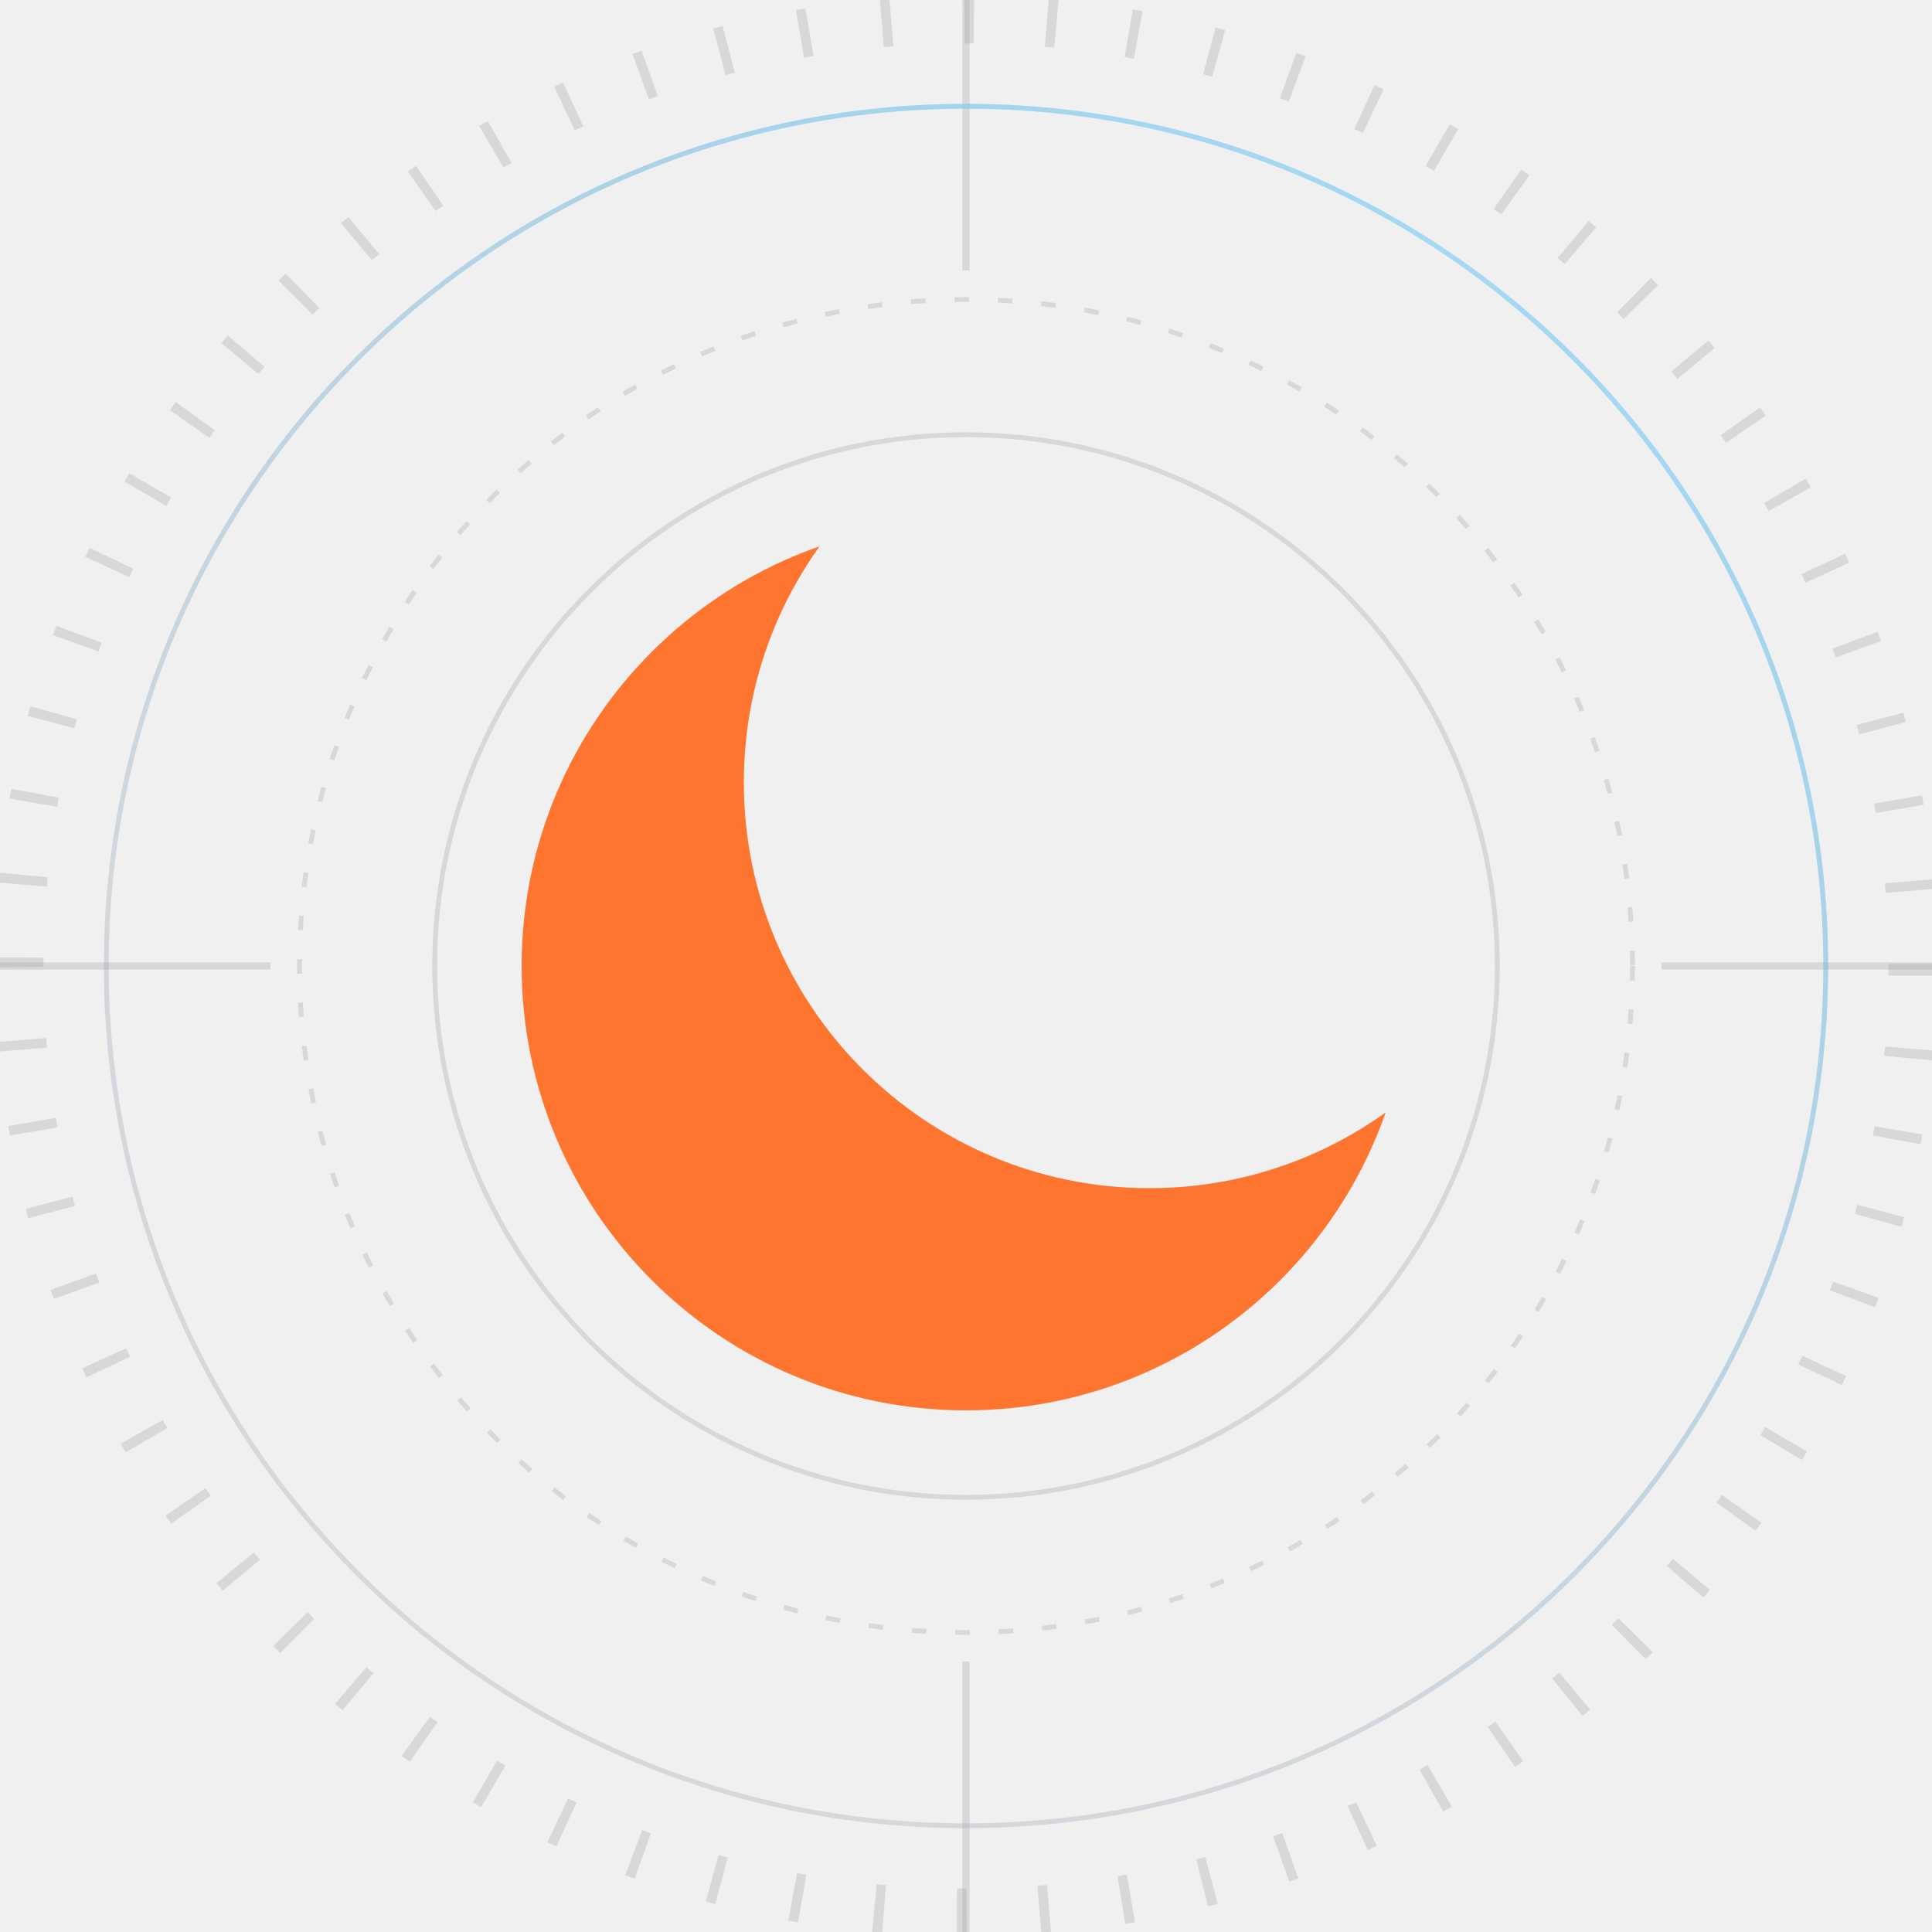
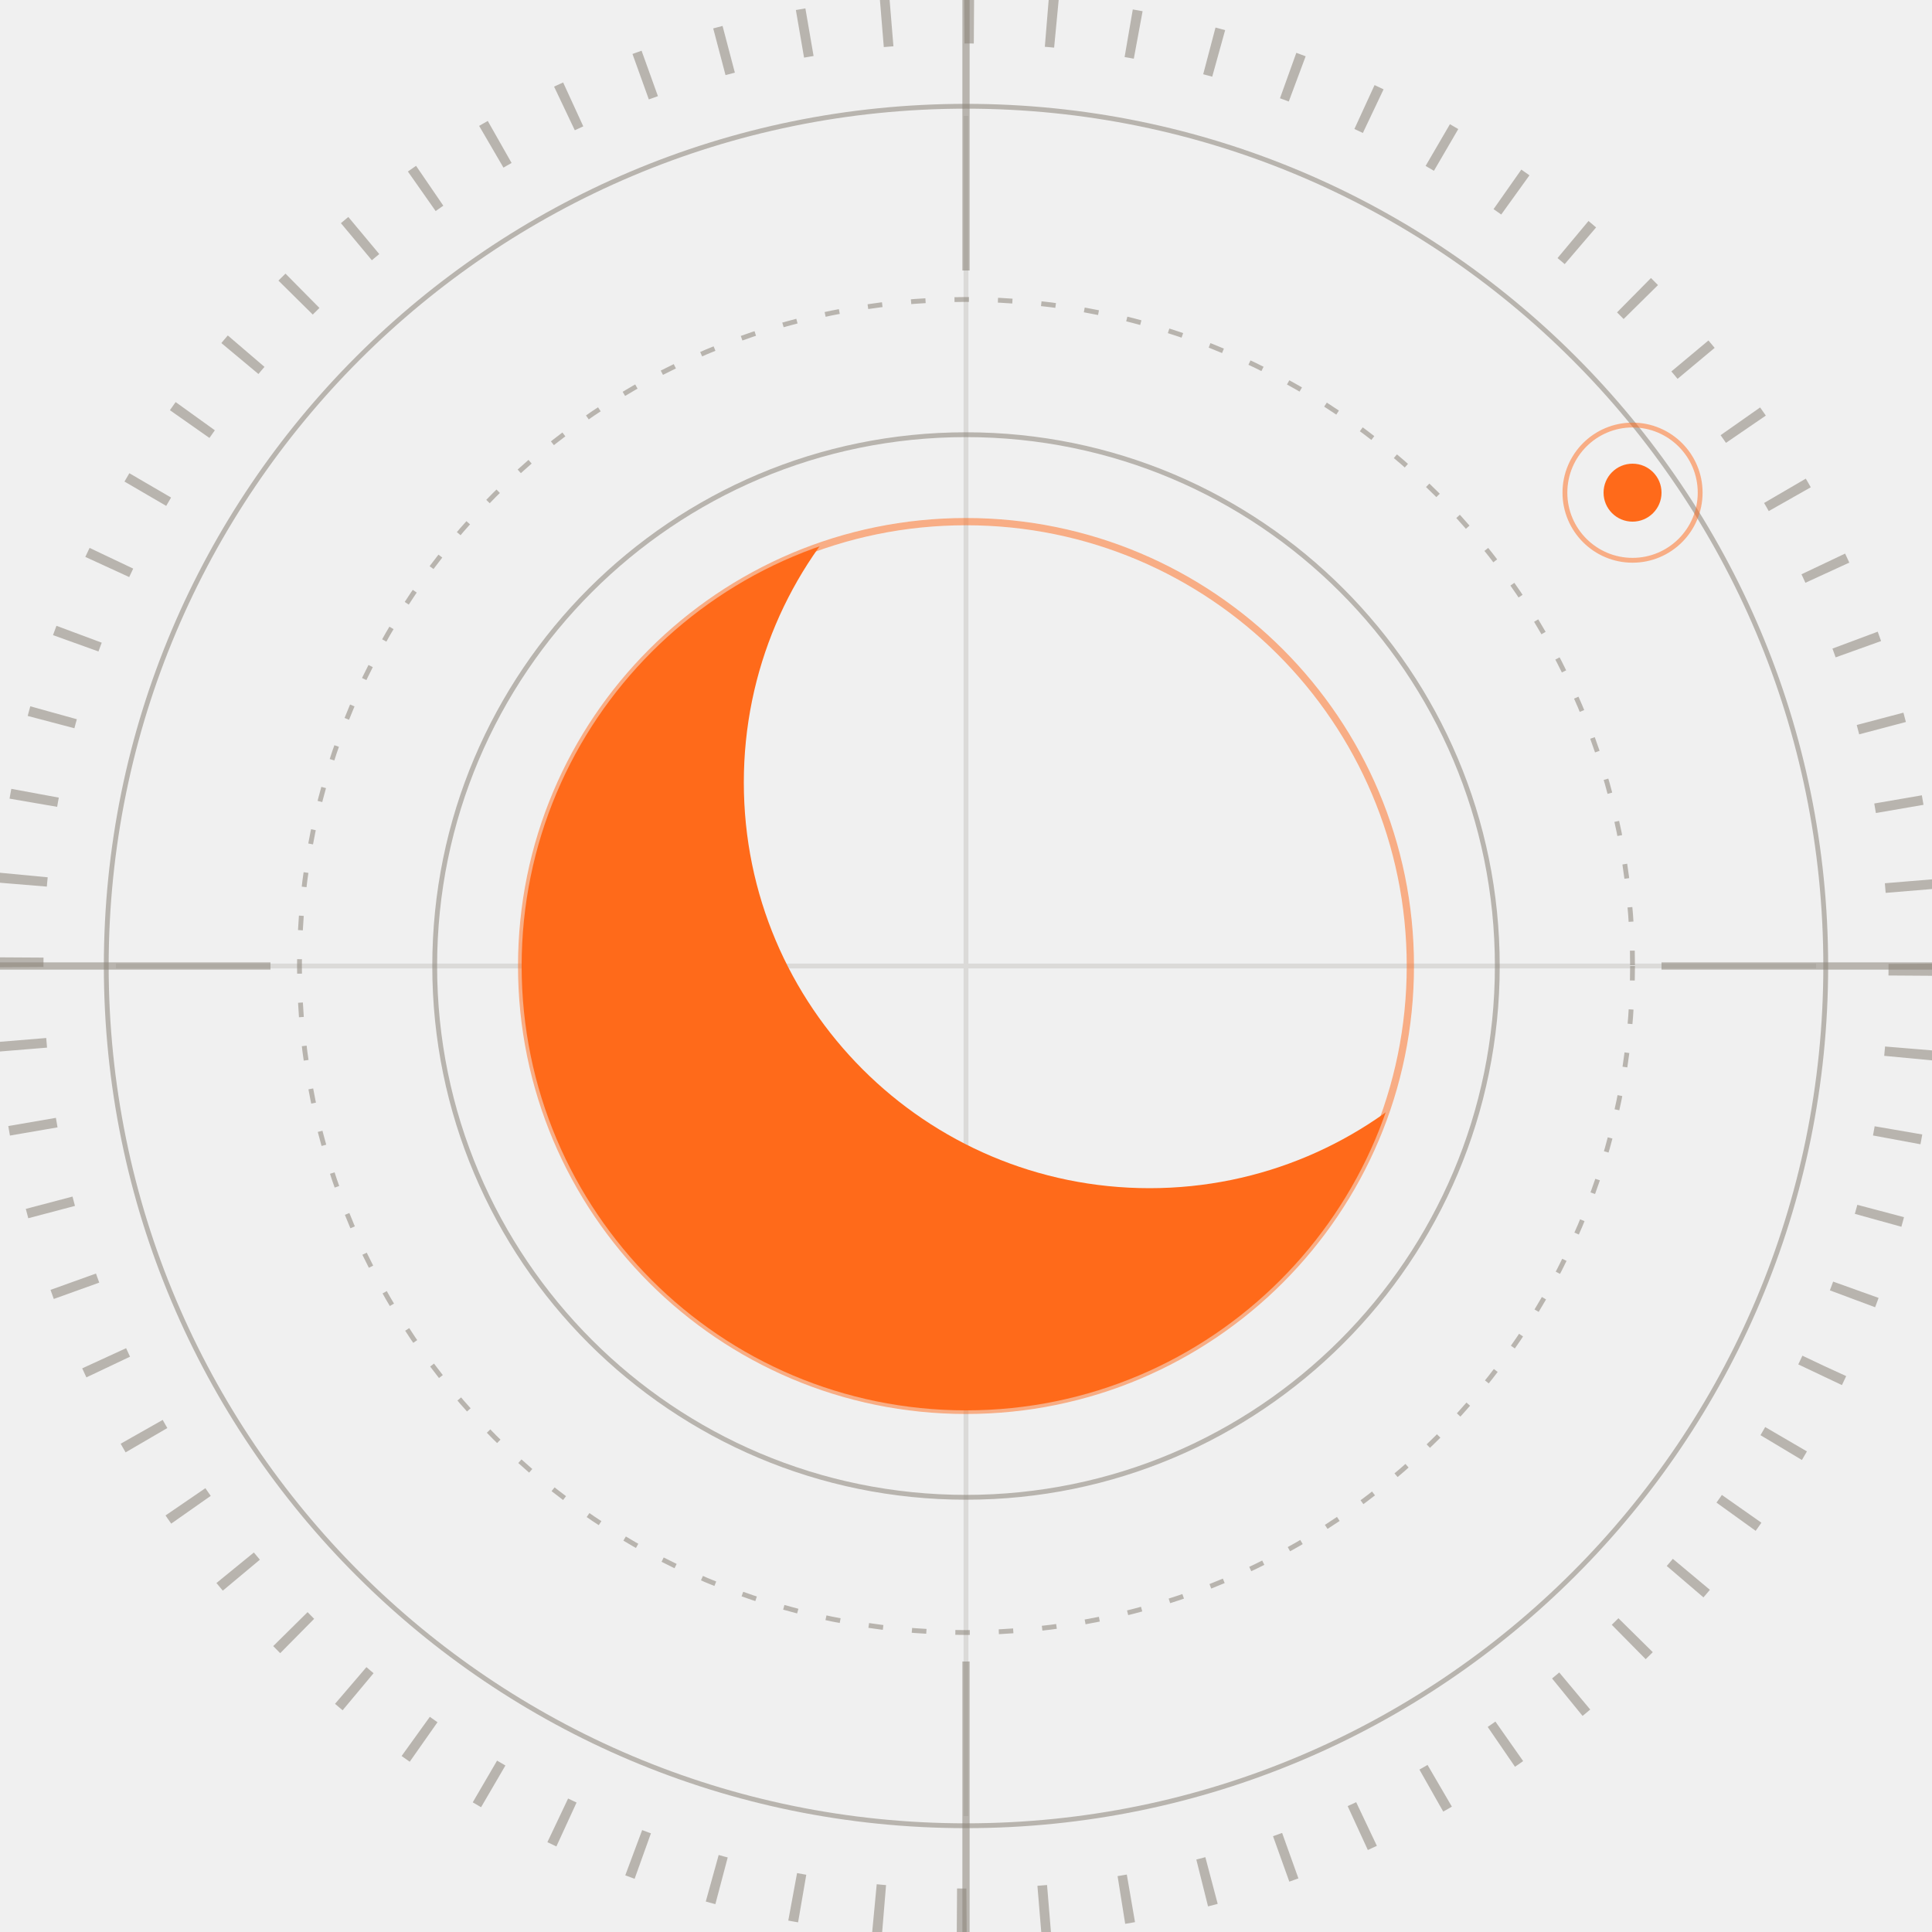
<svg xmlns="http://www.w3.org/2000/svg" viewBox="0 0 400 400" fill="none">
  <defs>
    <mask id="c">
      <rect width="400" height="400" fill="#fff" />
      <circle cx="238" cy="162" r="84" fill="#000" />
    </mask>
-     <linearGradient id="g" x1=".85" y1="0" x2=".15" y2="1">
-       <stop offset="0" stop-color="#9fe0ff" stop-opacity=".8" />
-       <stop offset=".3" stop-color="#5cc8ff" stop-opacity=".35" />
-       <stop offset=".7" stop-color="#5cc8ff" stop-opacity=".04" />
-       <stop offset="1" stop-color="#5cc8ff" stop-opacity="0" />
-     </linearGradient>
  </defs>
-   <g stroke="#9a9aa2" stroke-opacity=".28">
+   <g stroke="#8A8378" stroke-opacity=".55">
    <circle cx="200" cy="200" r="196" stroke-width="10" stroke-dasharray="2 15.1" />
    <circle cx="200" cy="200" r="178" />
    <circle cx="200" cy="200" r="138" stroke-dasharray="3 6" />
    <circle cx="200" cy="200" r="110" />
    <path d="M200 0v56M200 344v56M0 200h56M344 200h56" stroke-width="1.5" />
+     <path d="M200 24v352M24 200h352" stroke-opacity=".2" />
  </g>
-   <circle cx="200" cy="200" r="92" fill="#ff6a1f" mask="url(#c)" opacity=".92" />
-   <circle cx="200" cy="200" r="178" stroke="url(#g)" />
+   <circle cx="200" cy="200" r="92" fill="#FF6A1A" mask="url(#c)" />
+   <circle cx="200" cy="200" r="92" stroke="#FF6A1A" stroke-width="1.5" stroke-opacity=".5" />
+   <circle cx="338" cy="102" r="6" fill="#FF6A1A" />
+   <circle cx="338" cy="102" r="14" stroke="#FF6A1A" stroke-opacity=".5" />
</svg>
